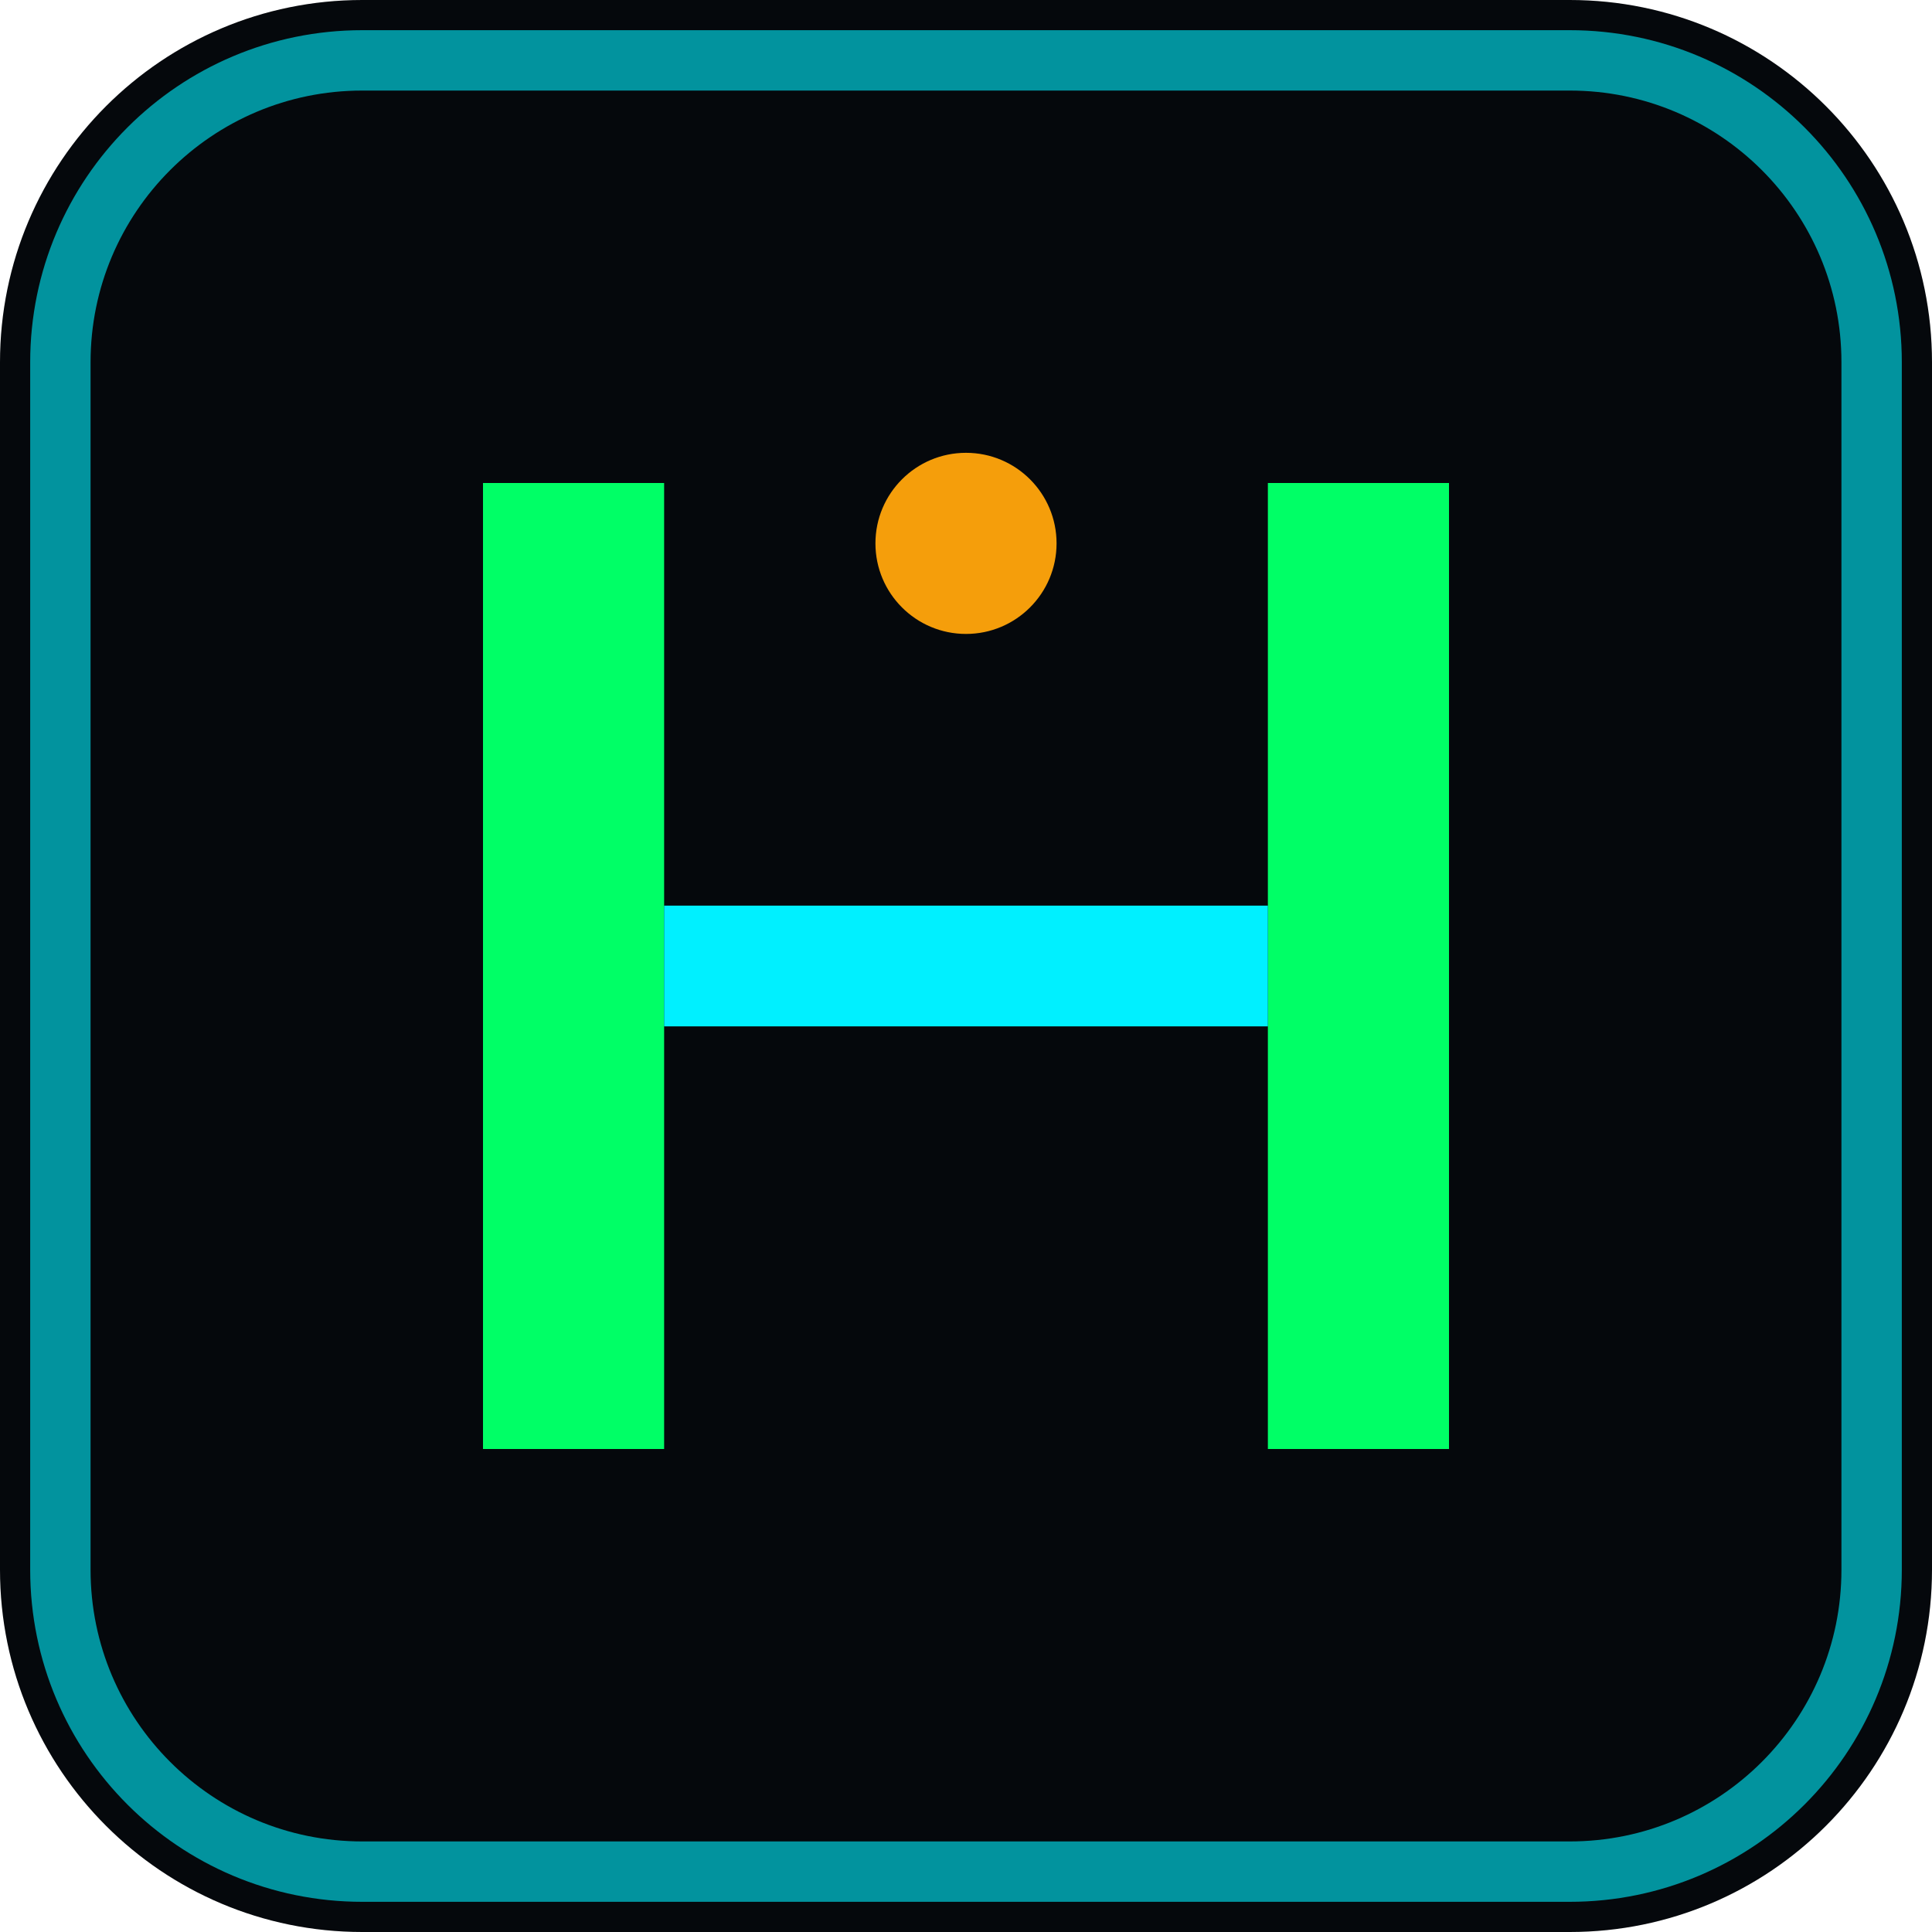
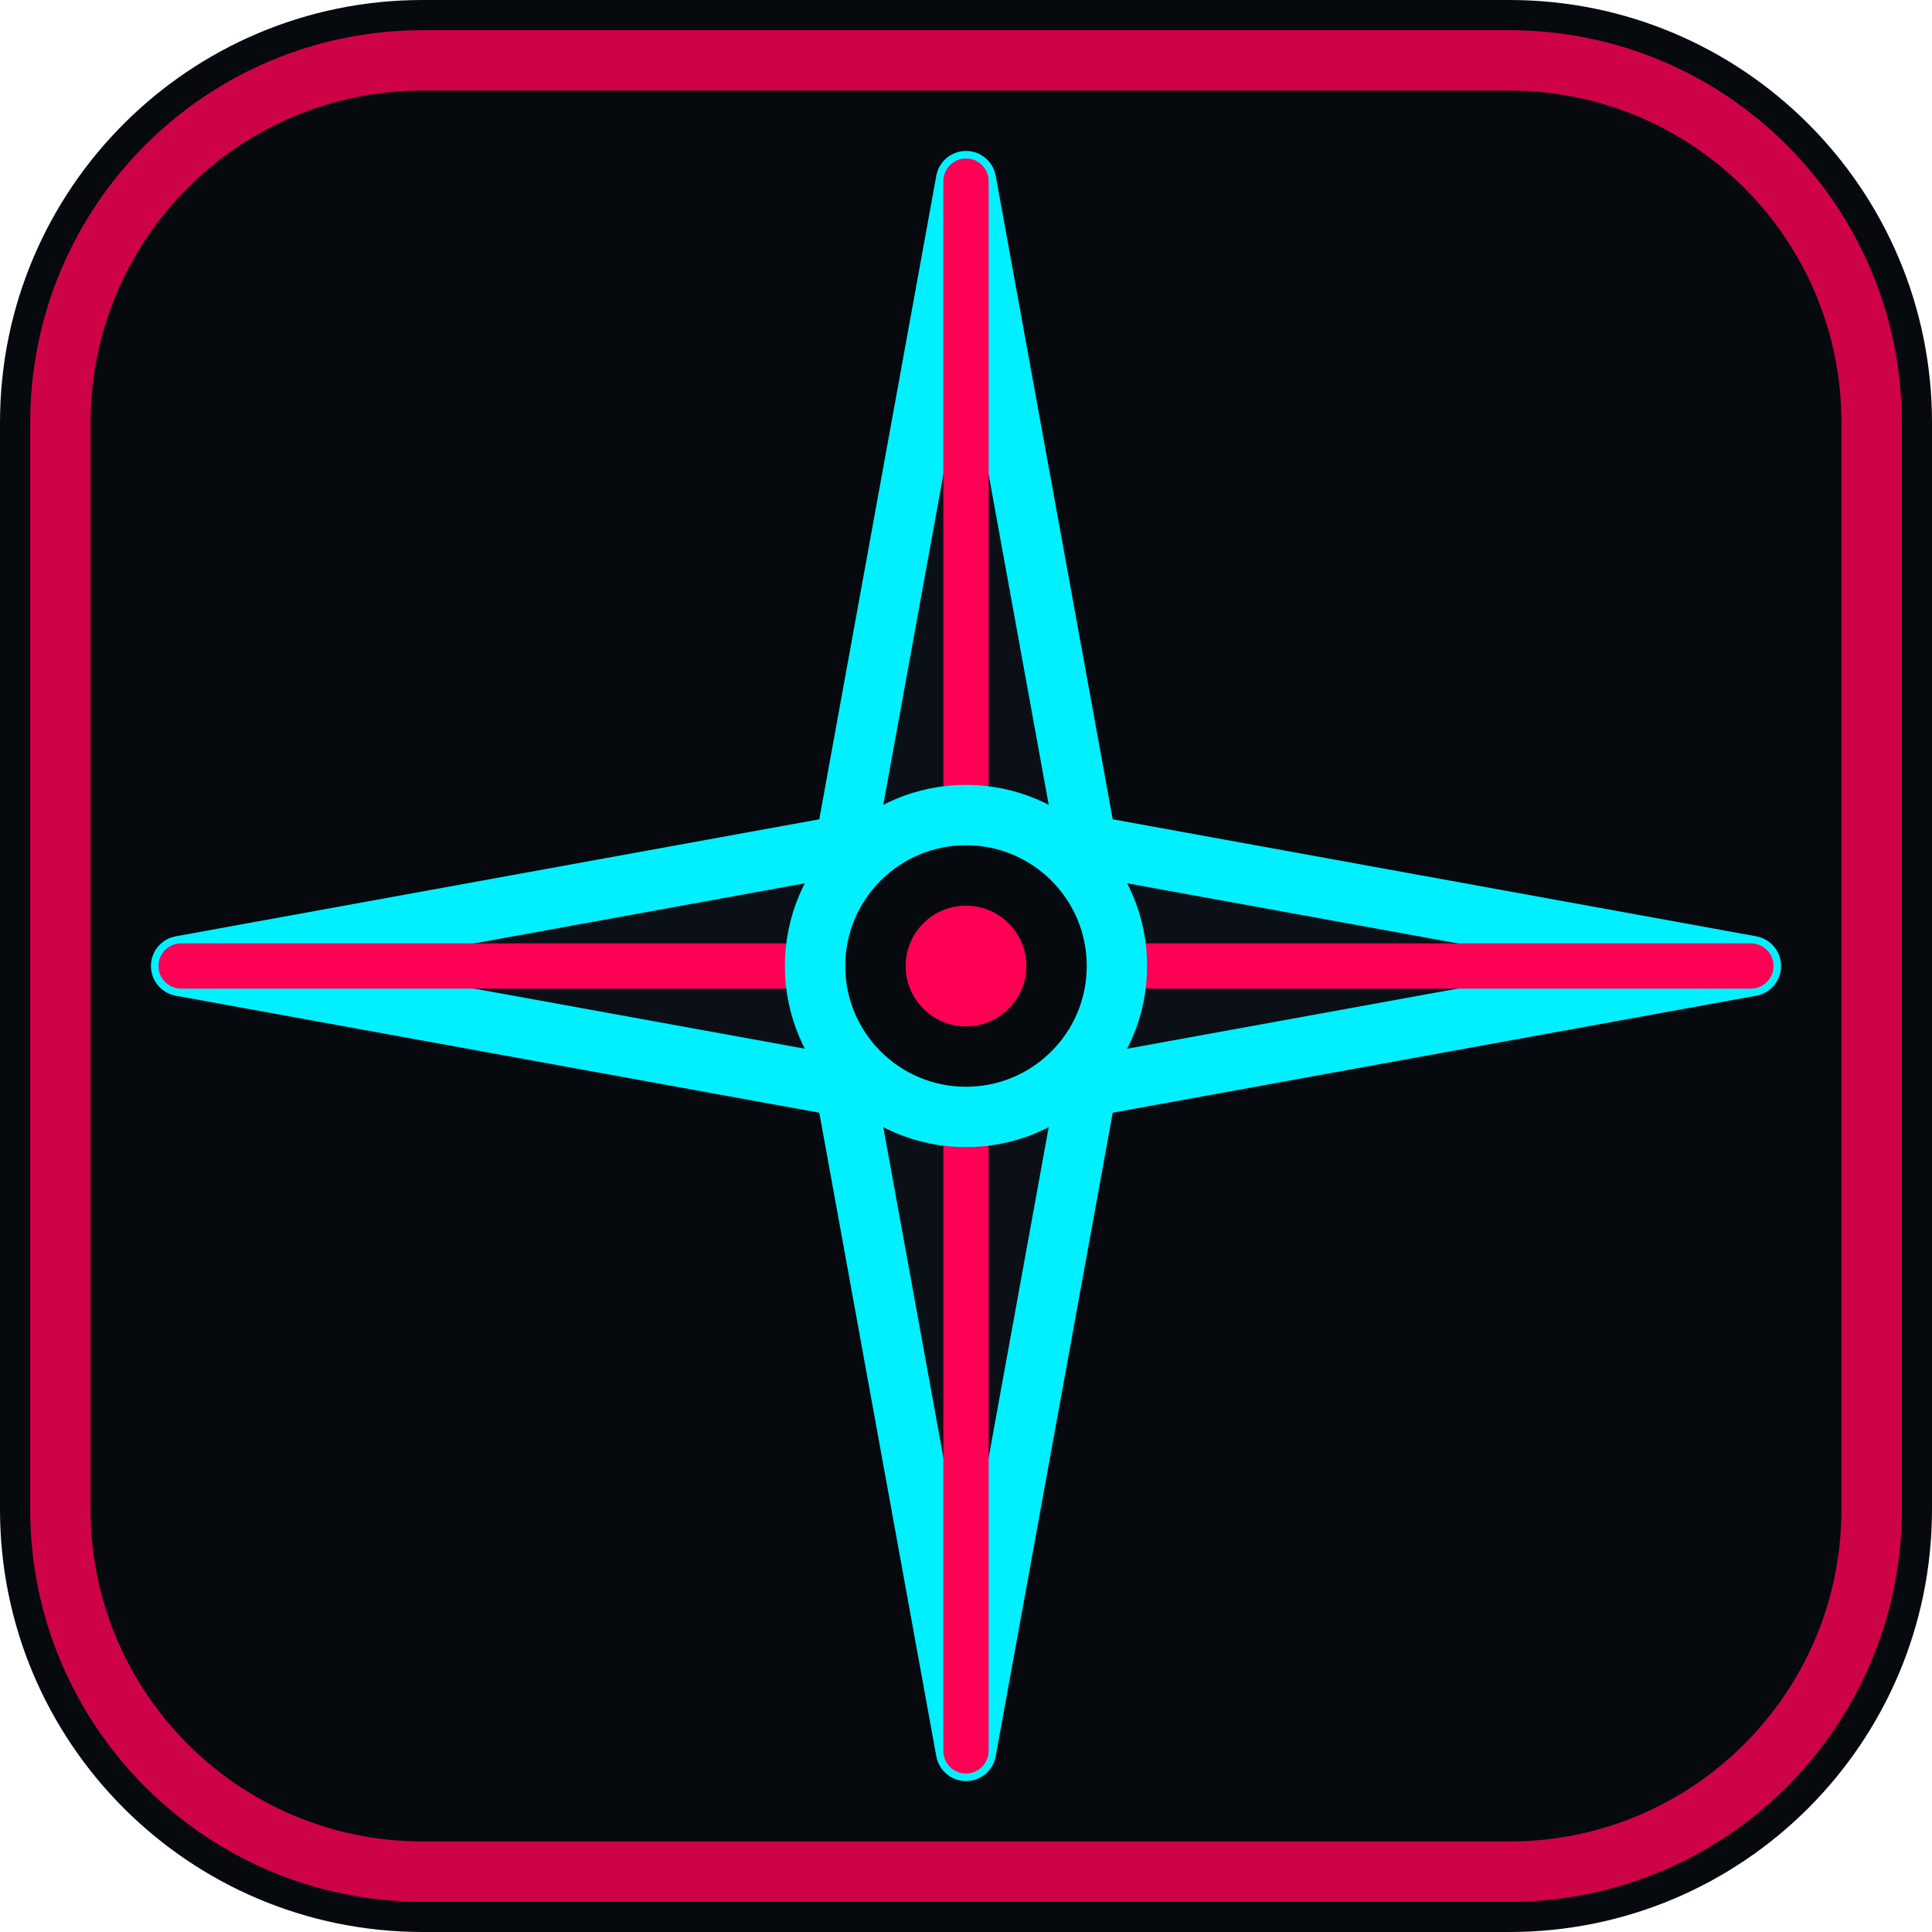
<svg xmlns="http://www.w3.org/2000/svg" viewBox="0 0 64 64" fill="none">
-   <rect width="64" height="64" rx="12" fill="#05080c" />
-   <rect x="2" y="2" width="60" height="60" rx="10" stroke="#00f0ff" stroke-width="2" stroke-opacity="0.6" />
-   <path d="M16 16H22V48H16V16Z" fill="#00ff66" />
-   <path d="M42 16H48V48H42V16Z" fill="#00ff66" />
-   <path d="M22 30H42V34H22V30Z" fill="#00f0ff" />
-   <circle cx="32" cy="18" r="3" fill="#f59e0b" />
+   <rect width="64" height="64" rx="14" fill="#06090e" />
+   <rect x="2" y="2" width="60" height="60" rx="12" stroke="#ff0055" stroke-width="2" stroke-opacity="0.8" />
+   <path d="M32 6 L36 28 L58 32 L36 36 L32 58 L28 36 L6 32 L28 28 Z" fill="#0b1017" stroke="#00f0ff" stroke-width="2" stroke-linejoin="round" />
+   <path d="M32 6 L32 58 M6 32 L58 32" stroke="#ff0055" stroke-width="1.5" stroke-linecap="round" />
+   <circle cx="32" cy="32" r="5" fill="#06090e" stroke="#00f0ff" stroke-width="2" />
+   <circle cx="32" cy="32" r="2" fill="#ff0055" />
</svg>
